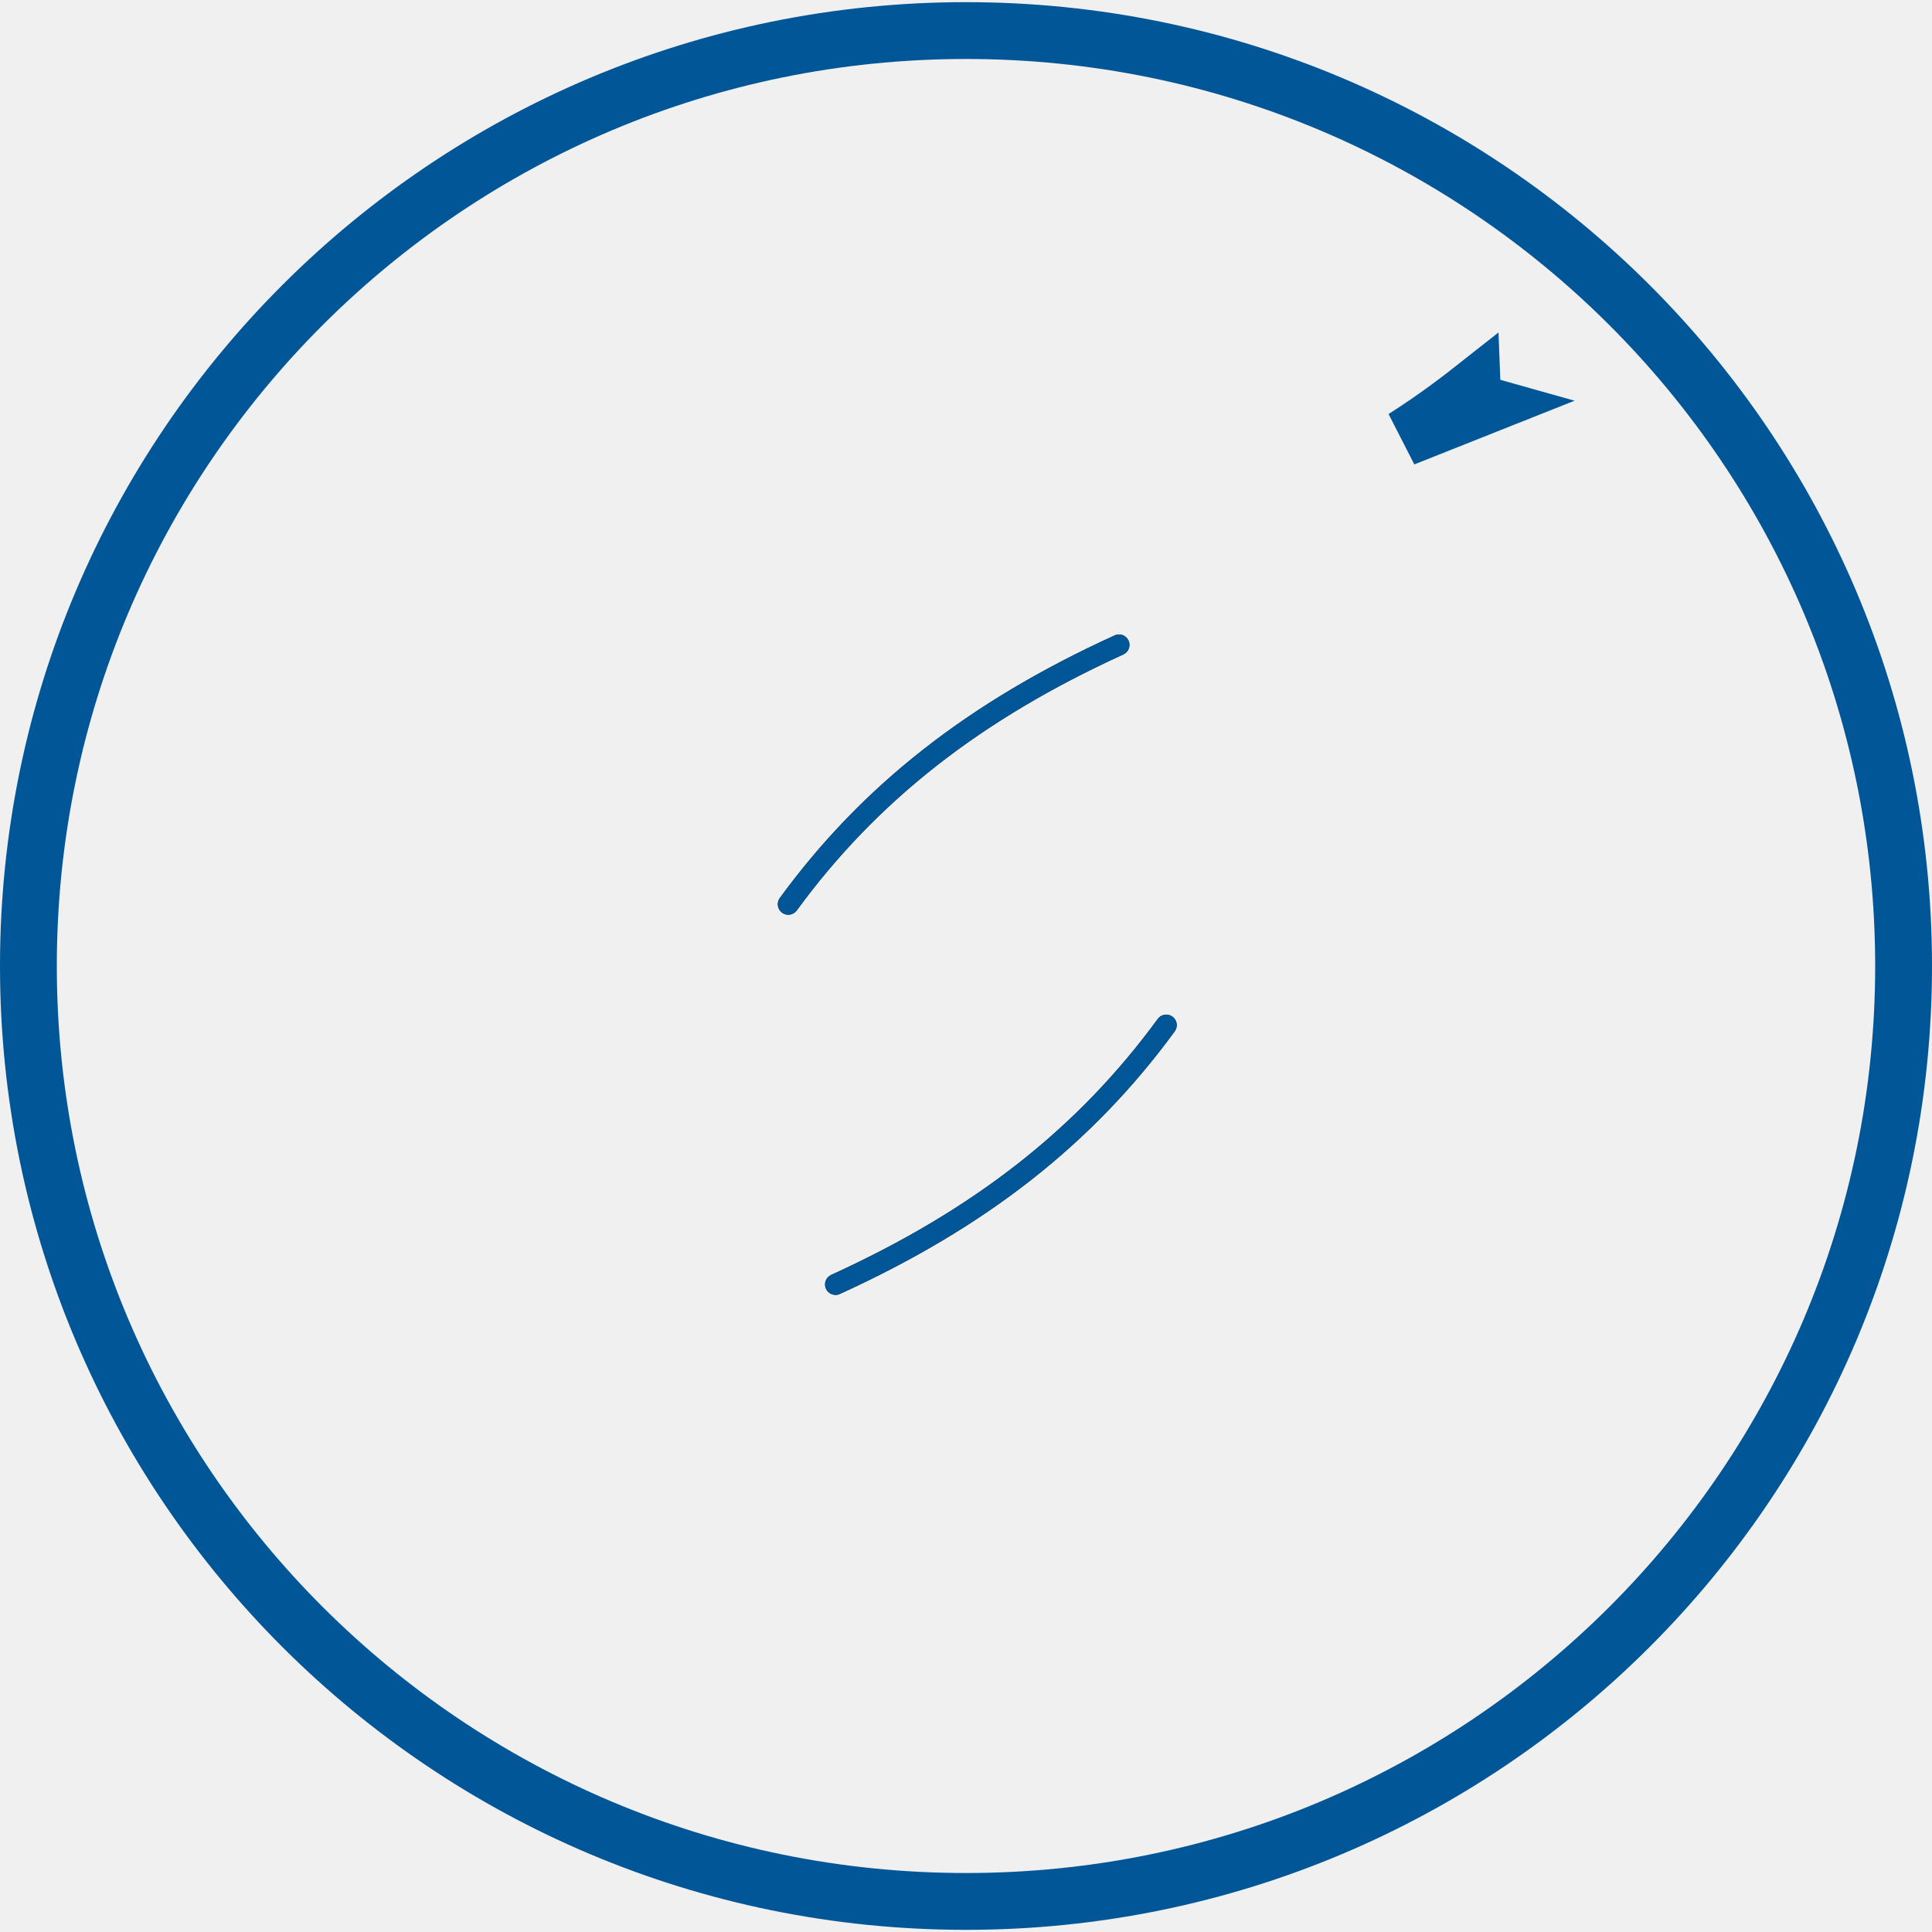
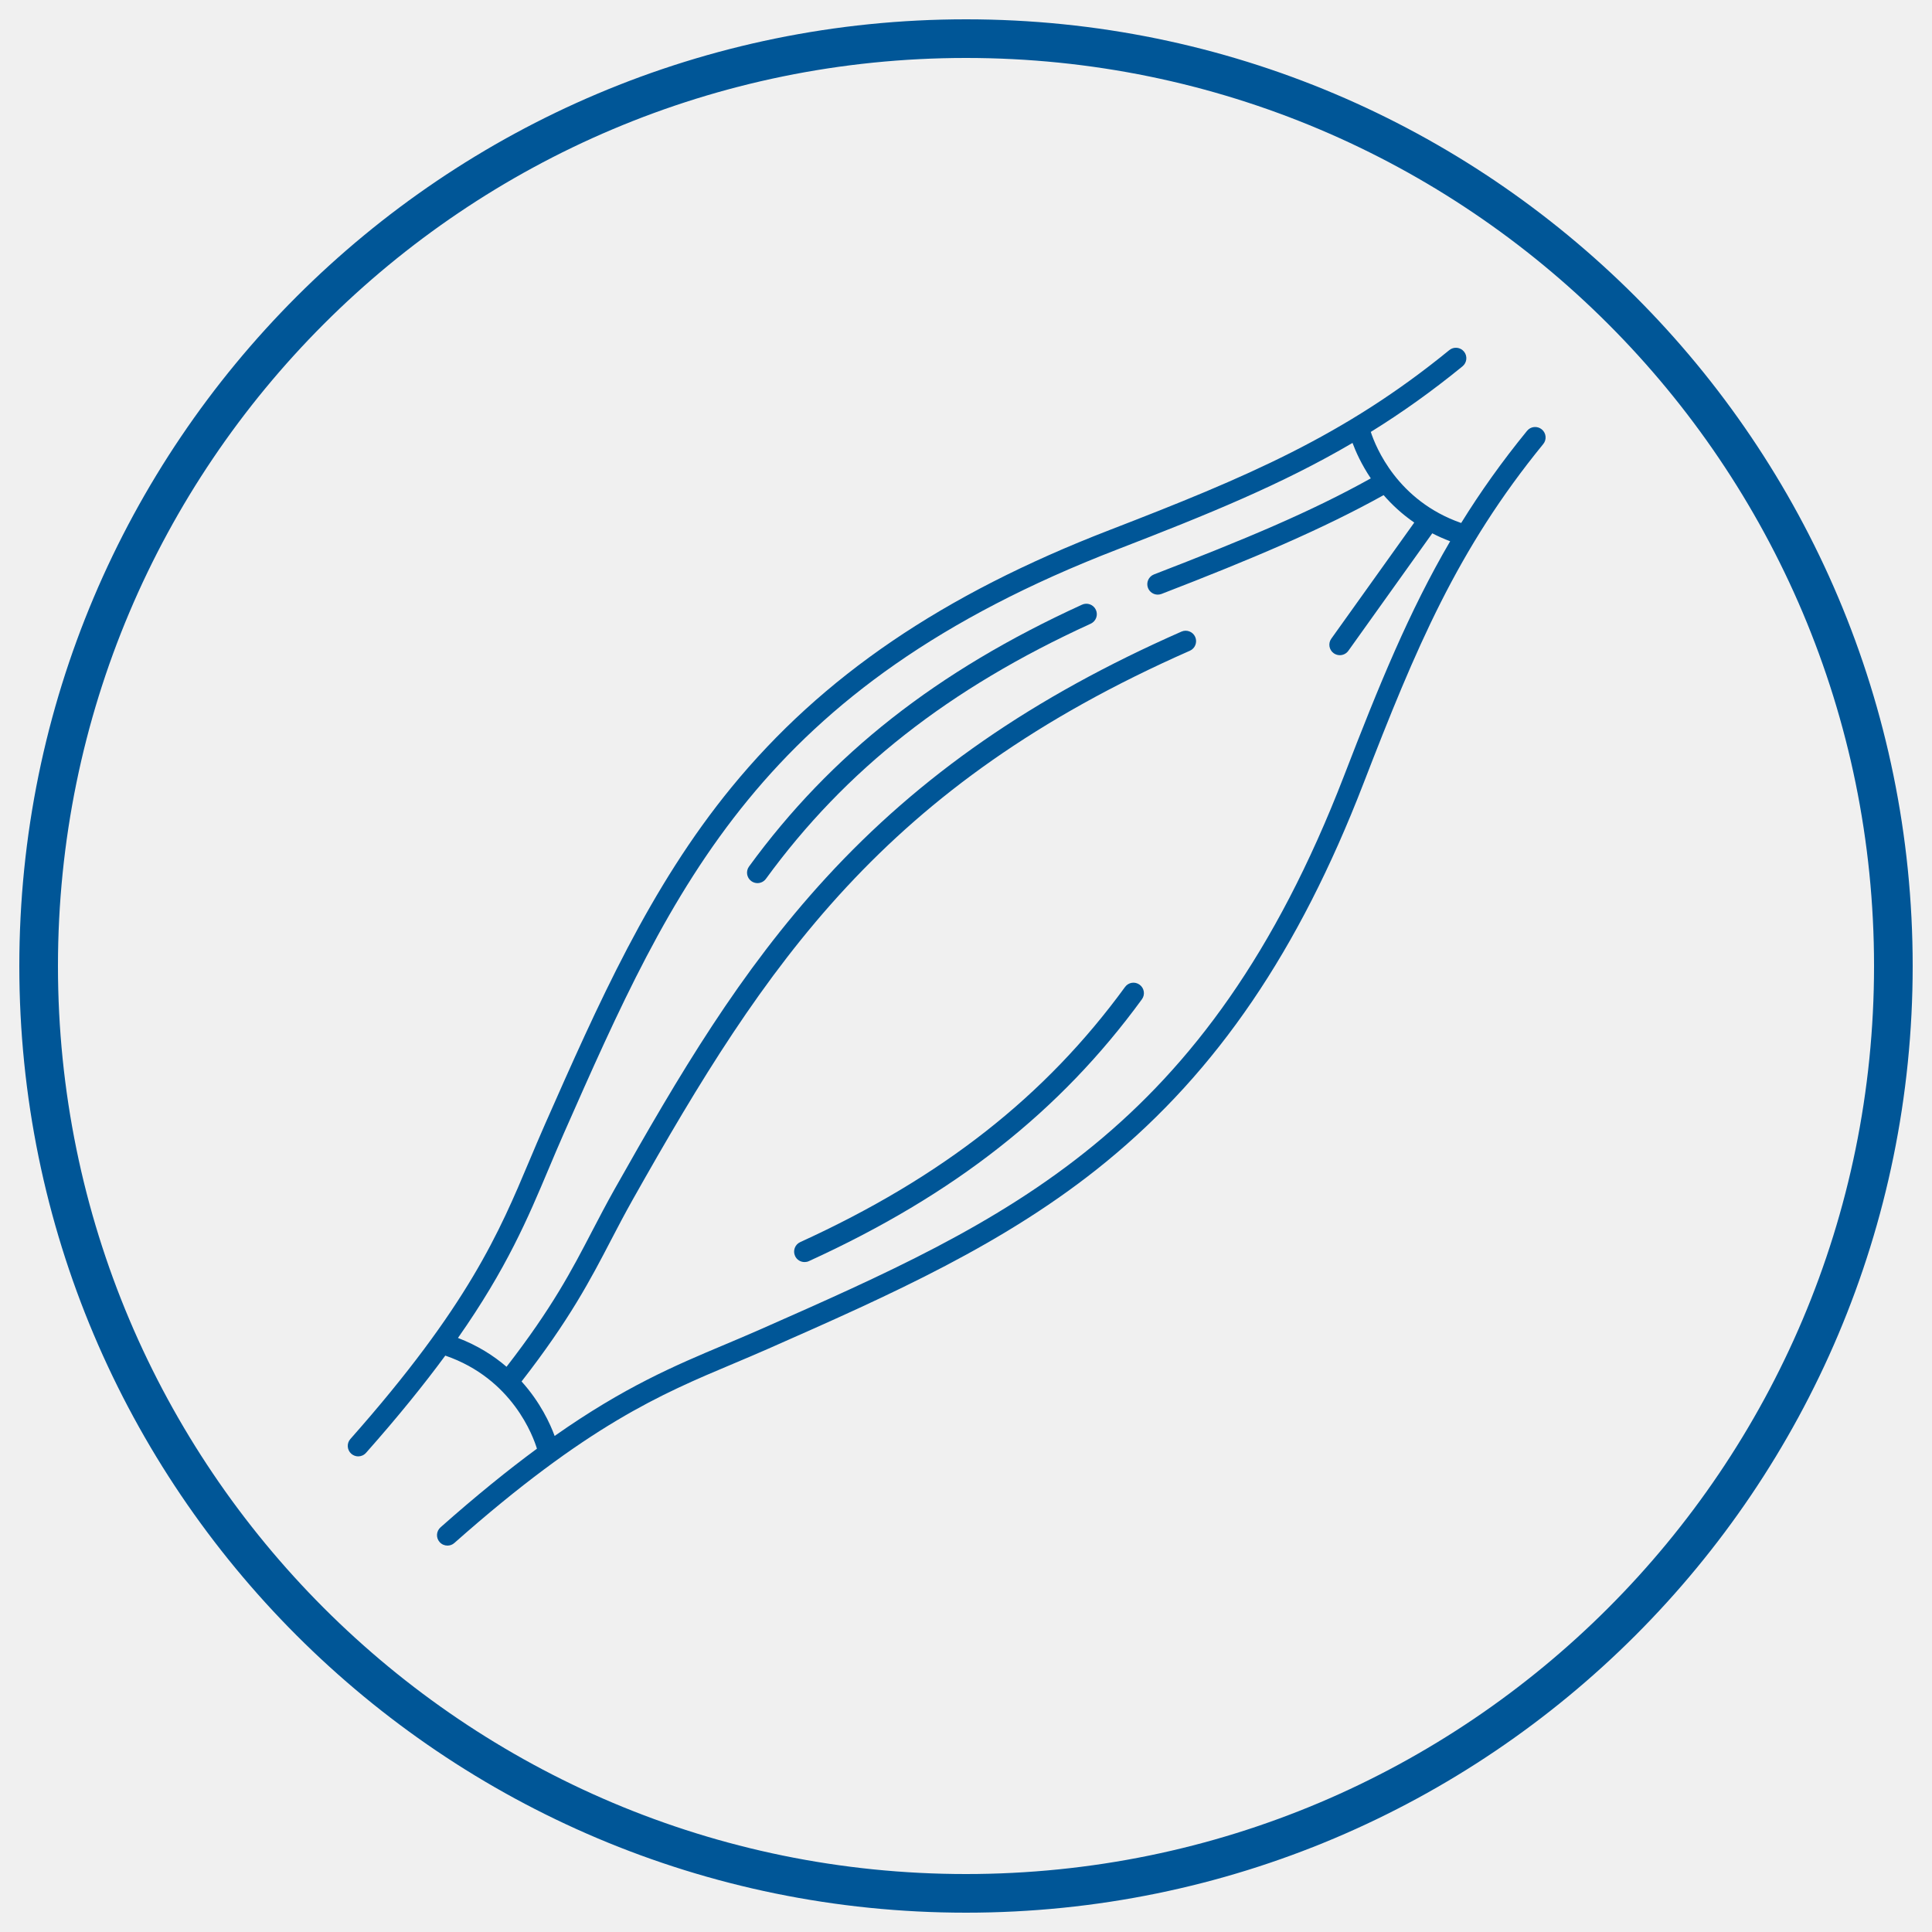
- <svg xmlns="http://www.w3.org/2000/svg" width="34" height="34" viewBox="0 0 34 34" fill="none">
-   <path d="M26.147 7.135C26.086 7.118 26.03 7.083 25.987 7.031L26.231 6.831L26.231 6.831L26.231 6.831L26.231 6.831L26.374 6.714L26.231 6.831L26.231 6.831L26.231 6.831L26.231 6.831L25.987 7.031C25.943 6.976 25.919 6.911 25.916 6.846C25.51 7.166 25.11 7.45 24.705 7.708L26.147 7.135Z" fill="#1E1E1E" stroke="#005697" />
-   <mask id="path-2-inside-1_4289_317" fill="white">
-     <path d="M19.616 11.182C17.044 12.354 15.171 13.823 13.723 15.804C13.663 15.887 13.681 16.002 13.764 16.062C13.796 16.086 13.835 16.098 13.872 16.098C13.929 16.098 13.986 16.071 14.022 16.022C15.431 14.094 17.258 12.662 19.769 11.517C19.862 11.475 19.903 11.366 19.86 11.273C19.818 11.18 19.708 11.139 19.616 11.182Z" />
-   </mask>
-   <path d="M19.616 11.182C17.044 12.354 15.171 13.823 13.723 15.804C13.663 15.887 13.681 16.002 13.764 16.062C13.796 16.086 13.835 16.098 13.872 16.098C13.929 16.098 13.986 16.071 14.022 16.022C15.431 14.094 17.258 12.662 19.769 11.517C19.862 11.475 19.903 11.366 19.86 11.273C19.818 11.18 19.708 11.139 19.616 11.182Z" fill="#1E1E1E" />
-   <path d="M19.616 11.182L20.03 12.092L20.031 12.091L19.616 11.182ZM13.723 15.804L14.53 16.395L14.53 16.395L13.723 15.804ZM13.764 16.062L13.175 16.87L13.179 16.873L13.764 16.062ZM14.022 16.022L13.215 15.431L13.213 15.433L14.022 16.022ZM19.769 11.517L20.184 12.427L20.184 12.427L19.769 11.517ZM19.201 10.272C16.497 11.504 14.48 13.074 12.916 15.214L14.53 16.395C15.863 14.571 17.591 13.204 20.03 12.092L19.201 10.272ZM12.916 15.214C12.528 15.744 12.647 16.486 13.175 16.87L14.352 15.254C14.715 15.518 14.798 16.029 14.53 16.395L12.916 15.214ZM13.179 16.873C13.384 17.021 13.628 17.098 13.872 17.098V15.098C14.041 15.098 14.209 15.15 14.348 15.251L13.179 16.873ZM13.872 17.098C14.234 17.098 14.597 16.931 14.83 16.61L13.213 15.433C13.374 15.212 13.625 15.098 13.872 15.098V17.098ZM14.829 16.612C16.123 14.842 17.804 13.512 20.184 12.427L19.354 10.607C16.711 11.812 14.74 13.345 13.215 15.431L14.829 16.612ZM20.184 12.427C20.777 12.156 21.044 11.454 20.77 10.856L18.951 11.69C18.762 11.277 18.947 10.793 19.354 10.608L20.184 12.427ZM20.77 10.856C20.497 10.262 19.795 10 19.2 10.272L20.031 12.091C19.621 12.278 19.139 12.098 18.951 11.69L20.77 10.856Z" fill="#005697" mask="url(#path-2-inside-1_4289_317)" />
-   <mask id="path-4-inside-2_4289_317" fill="white">
-     <path d="M20.633 17.891C20.551 17.831 20.435 17.849 20.375 17.931C18.965 19.86 17.139 21.291 14.628 22.436C14.535 22.478 14.494 22.587 14.536 22.68C14.567 22.748 14.634 22.788 14.705 22.788C14.73 22.788 14.756 22.783 14.781 22.771C17.353 21.599 19.225 20.13 20.674 18.149C20.734 18.066 20.716 17.951 20.633 17.891Z" />
-   </mask>
-   <path d="M20.633 17.891C20.551 17.831 20.435 17.849 20.375 17.931C18.965 19.86 17.139 21.291 14.628 22.436C14.535 22.478 14.494 22.587 14.536 22.68C14.567 22.748 14.634 22.788 14.705 22.788C14.73 22.788 14.756 22.783 14.781 22.771C17.353 21.599 19.225 20.13 20.674 18.149C20.734 18.066 20.716 17.951 20.633 17.891Z" fill="#1E1E1E" />
-   <path d="M20.633 17.891L20.045 18.7L20.046 18.7L20.633 17.891ZM20.375 17.931L21.182 18.521L21.183 18.52L20.375 17.931ZM14.628 22.436L14.213 21.526L14.212 21.526L14.628 22.436ZM14.536 22.68L15.446 22.264L15.445 22.263L14.536 22.68ZM14.781 22.771L14.367 21.861L14.366 21.861L14.781 22.771ZM20.674 18.149L19.867 17.558L19.866 17.559L20.674 18.149ZM21.221 17.082C20.694 16.699 19.953 16.812 19.567 17.342L21.183 18.52C20.917 18.885 20.407 18.963 20.045 18.7L21.221 17.082ZM19.568 17.341C18.274 19.111 16.593 20.441 14.213 21.526L15.042 23.346C17.686 22.141 19.657 20.608 21.182 18.521L19.568 17.341ZM14.212 21.526C13.62 21.797 13.353 22.499 13.627 23.097L15.445 22.263C15.635 22.676 15.45 23.16 15.043 23.345L14.212 21.526ZM13.627 23.096C13.827 23.534 14.259 23.788 14.705 23.788V21.788C15.01 21.788 15.307 21.962 15.446 22.264L13.627 23.096ZM14.705 23.788C14.869 23.788 15.038 23.753 15.197 23.681L14.366 21.861C14.475 21.812 14.591 21.788 14.705 21.788V23.788ZM15.196 23.681C17.9 22.449 19.917 20.879 21.481 18.739L19.866 17.559C18.534 19.382 16.806 20.75 14.367 21.861L15.196 23.681ZM21.48 18.74C21.868 18.211 21.752 17.467 21.221 17.082L20.046 18.7C19.68 18.435 19.6 17.922 19.867 17.558L21.48 18.74Z" fill="#005697" mask="url(#path-4-inside-2_4289_317)" />
-   <path d="M33.5 17C33.5 26.091 26.114 33.462 17 33.462C7.886 33.462 0.5 26.091 0.5 17C0.5 7.909 7.886 0.538 17 0.538C26.114 0.538 33.5 7.909 33.5 17Z" stroke="#005697" />
+ <svg xmlns="http://www.w3.org/2000/svg" width="50" height="50" viewBox="0 0 50 50" fill="none">
+   <path d="M25 49C38.255 49 49 38.255 49 25C49 11.745 38.255 1 25 1C11.745 1 1 11.745 1 25C1 38.255 11.745 49 25 49Z" stroke="#005697" />
+   <path d="M14.1 29.106C13.968 29.405 13.824 29.746 13.702 30.035C12.925 31.883 12.121 33.794 9.068 37.241C8.969 37.352 8.979 37.523 9.091 37.623C9.143 37.668 9.207 37.691 9.27 37.691C9.345 37.691 9.419 37.66 9.473 37.599C10.307 36.658 10.975 35.829 11.524 35.083C13.264 35.681 13.802 37.182 13.896 37.492C13.155 38.038 12.333 38.701 11.401 39.527C11.289 39.626 11.278 39.797 11.378 39.909C11.431 39.969 11.506 40 11.58 40C11.644 40 11.708 39.978 11.759 39.932C15.206 36.879 17.117 36.075 18.965 35.298C19.254 35.176 19.595 35.032 19.894 34.9C23.033 33.514 26.041 32.187 28.627 30.067C31.498 27.715 33.613 24.606 35.283 20.285C36.653 16.742 37.716 14.216 39.939 11.492C40.034 11.377 40.016 11.206 39.901 11.112C39.785 11.017 39.614 11.034 39.52 11.15C38.864 11.954 38.308 12.739 37.815 13.535C36.163 12.959 35.603 11.567 35.476 11.178C36.269 10.687 37.05 10.133 37.85 9.48C37.965 9.386 37.983 9.215 37.888 9.099C37.794 8.984 37.623 8.966 37.508 9.061C34.785 11.284 32.258 12.348 28.716 13.717C24.394 15.387 21.285 17.502 18.933 20.373C16.814 22.959 15.486 25.967 14.1 29.106ZM14.595 29.325C17.43 22.902 19.688 17.786 28.91 14.222C31.266 13.311 33.18 12.533 35.003 11.463C35.084 11.681 35.231 12.015 35.476 12.38C33.923 13.246 32.239 13.949 29.865 14.866C29.726 14.92 29.656 15.077 29.71 15.216C29.752 15.323 29.854 15.389 29.962 15.389C29.995 15.389 30.028 15.383 30.06 15.371C32.441 14.451 34.233 13.689 35.808 12.814C36.022 13.06 36.283 13.305 36.601 13.524L34.454 16.529C34.367 16.65 34.395 16.819 34.517 16.906C34.565 16.94 34.619 16.956 34.674 16.956C34.758 16.956 34.842 16.917 34.895 16.843L37.067 13.802C37.212 13.877 37.366 13.946 37.53 14.008C36.464 15.829 35.687 17.738 34.779 20.09C31.214 29.312 26.098 31.57 19.676 34.405C19.381 34.535 19.042 34.679 18.756 34.799C17.474 35.338 16.162 35.891 14.354 37.162C14.239 36.848 13.985 36.292 13.498 35.752C14.741 34.154 15.284 33.111 15.809 32.102C15.987 31.761 16.171 31.408 16.379 31.039C19.824 24.926 22.875 20.33 30.794 16.841C30.93 16.781 30.992 16.621 30.932 16.484C30.872 16.348 30.712 16.286 30.576 16.346C26.737 18.037 23.814 20.062 21.375 22.719C19.15 25.144 17.582 27.801 15.907 30.773C15.695 31.15 15.509 31.507 15.329 31.852C14.797 32.875 14.294 33.842 13.109 35.372C12.774 35.084 12.361 34.821 11.852 34.626C13.113 32.828 13.664 31.521 14.201 30.245C14.322 29.958 14.465 29.619 14.595 29.325Z" fill="#005697" />
+   <path d="M28.003 15.649C24.242 17.367 21.503 19.52 19.385 22.425C19.297 22.546 19.323 22.715 19.444 22.803C19.492 22.838 19.548 22.855 19.603 22.855C19.687 22.855 19.769 22.816 19.822 22.744C21.883 19.917 24.555 17.819 28.228 16.141C28.364 16.078 28.424 15.918 28.361 15.782C28.299 15.647 28.139 15.587 28.003 15.649Z" fill="#005697" />
+   <path d="M29.493 25.484C29.373 25.396 29.203 25.422 29.116 25.543C27.054 28.37 24.383 30.468 20.709 32.146C20.574 32.208 20.514 32.368 20.576 32.504C20.621 32.604 20.719 32.662 20.822 32.662C20.859 32.662 20.898 32.655 20.934 32.638C24.695 30.92 27.434 28.767 29.552 25.862C29.641 25.741 29.614 25.572 29.493 25.484Z" fill="#005697" />
</svg>
